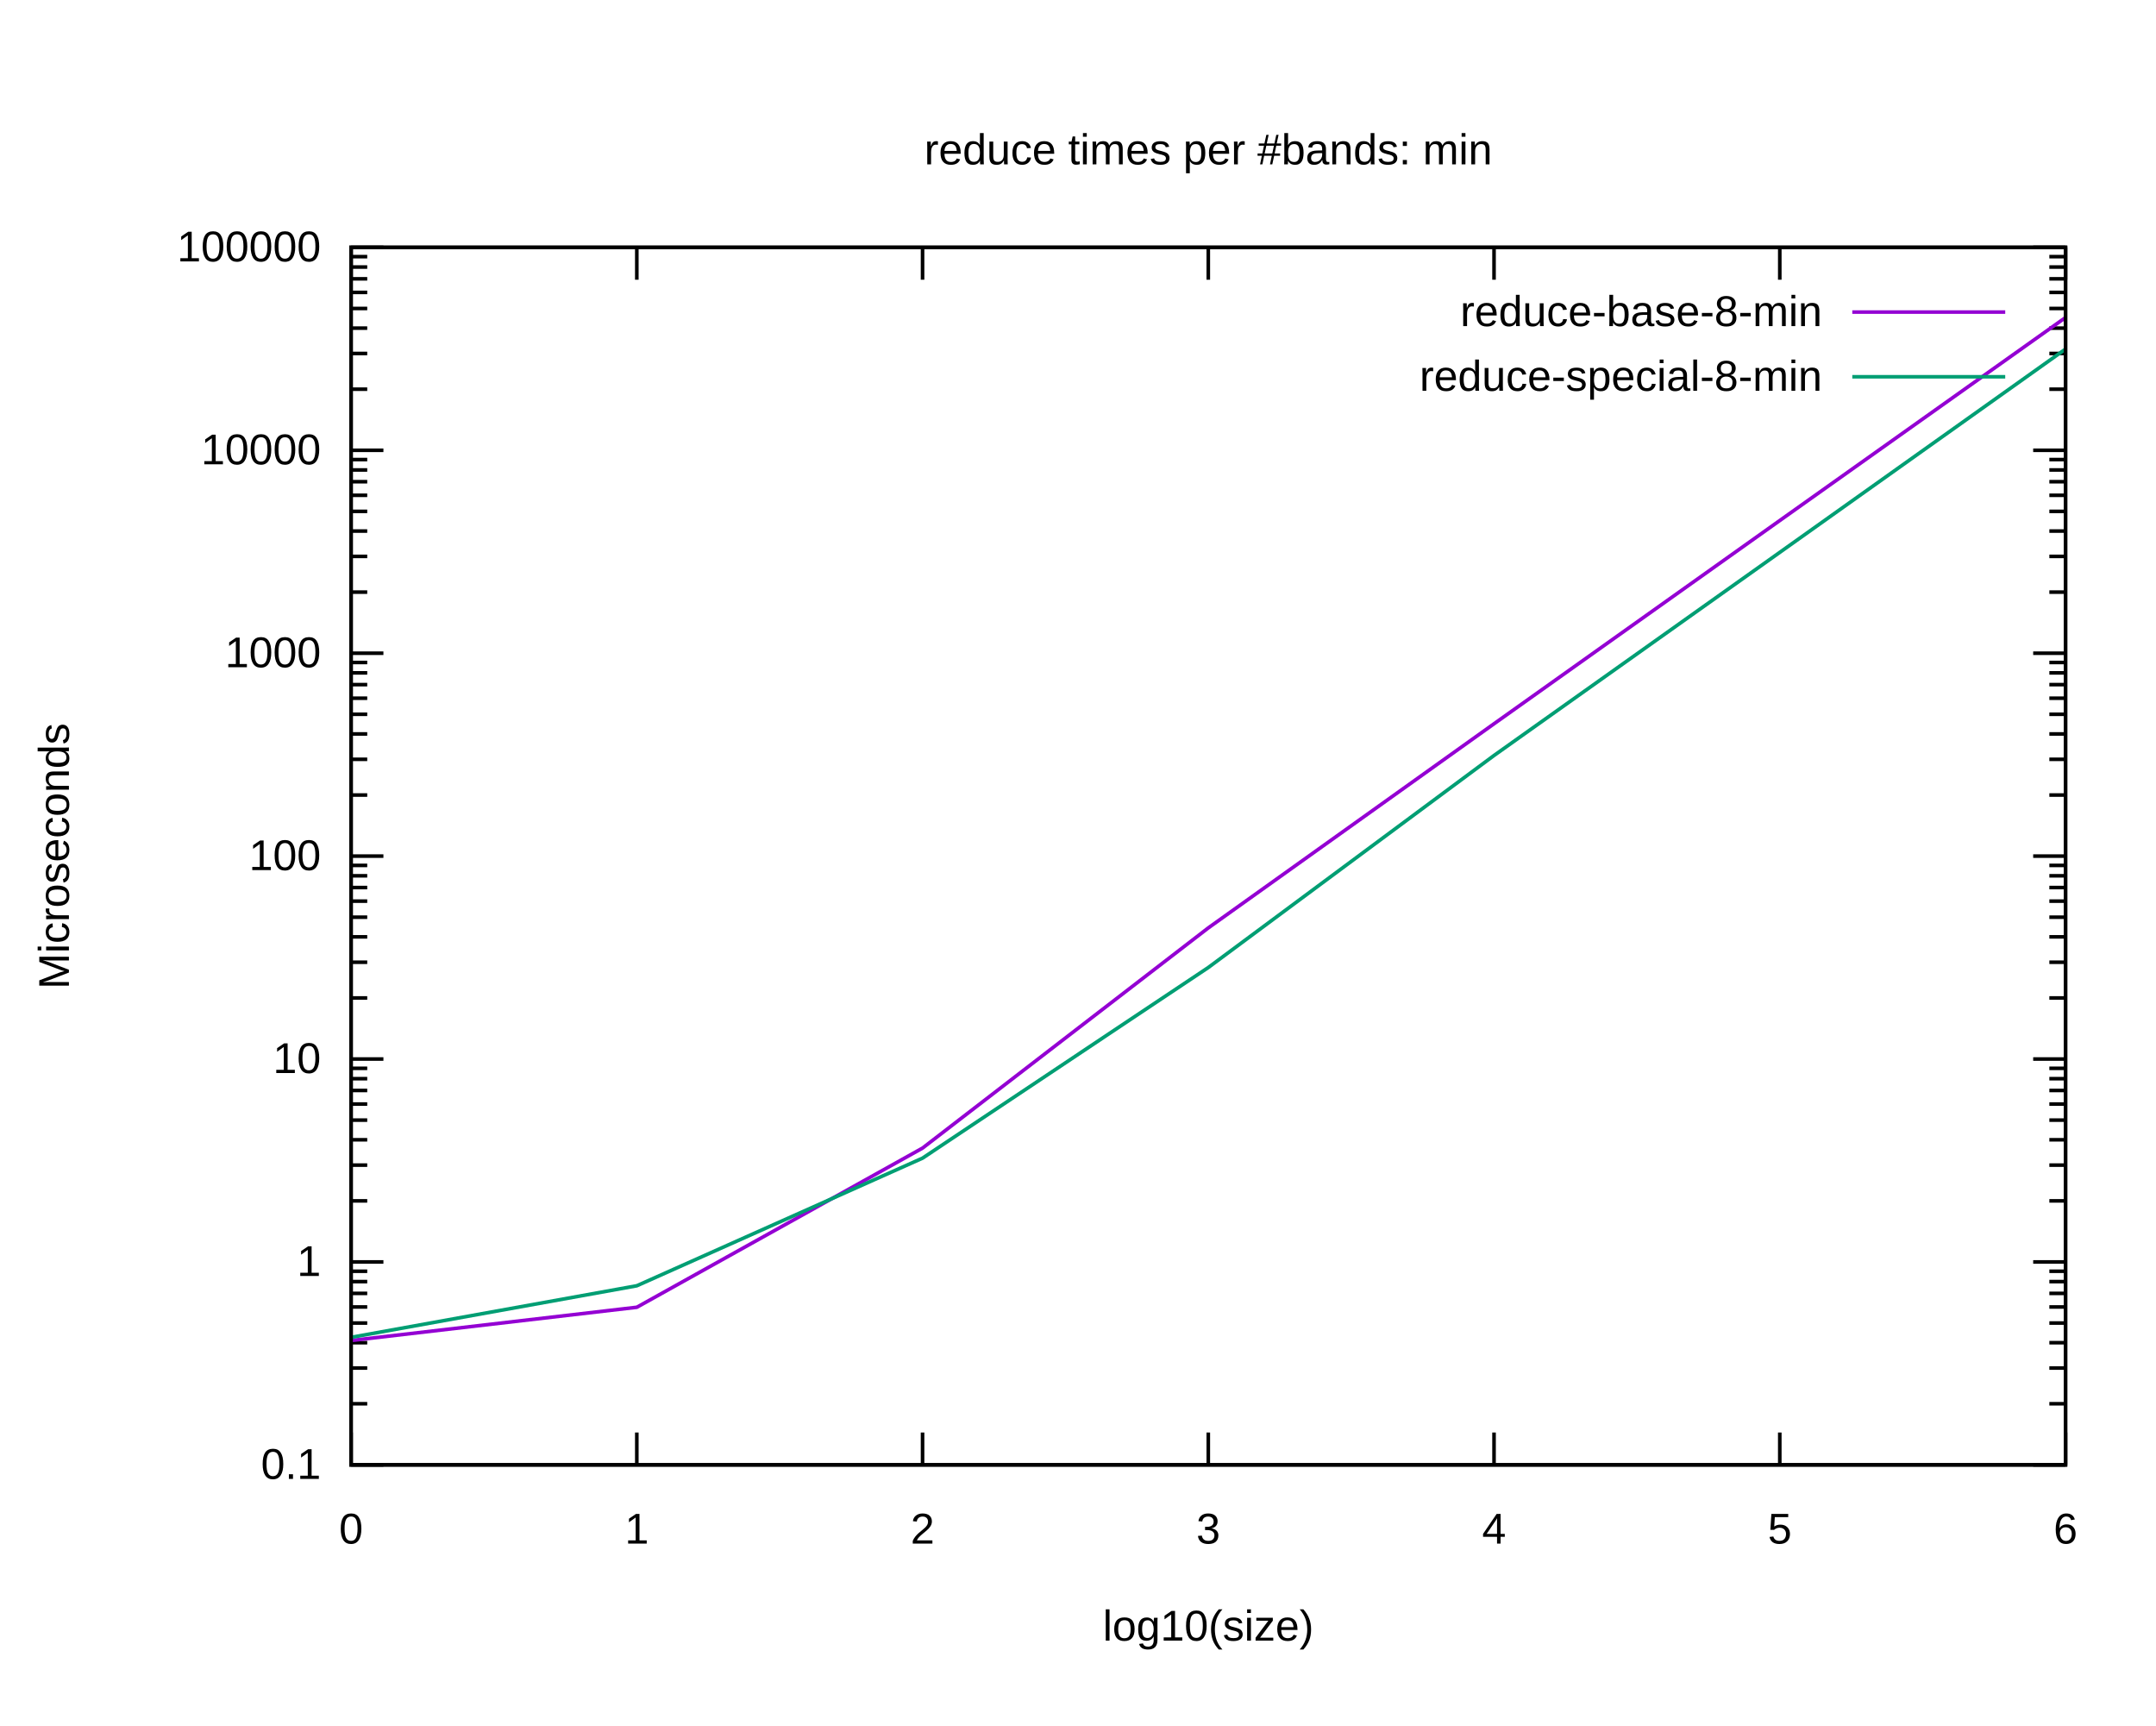
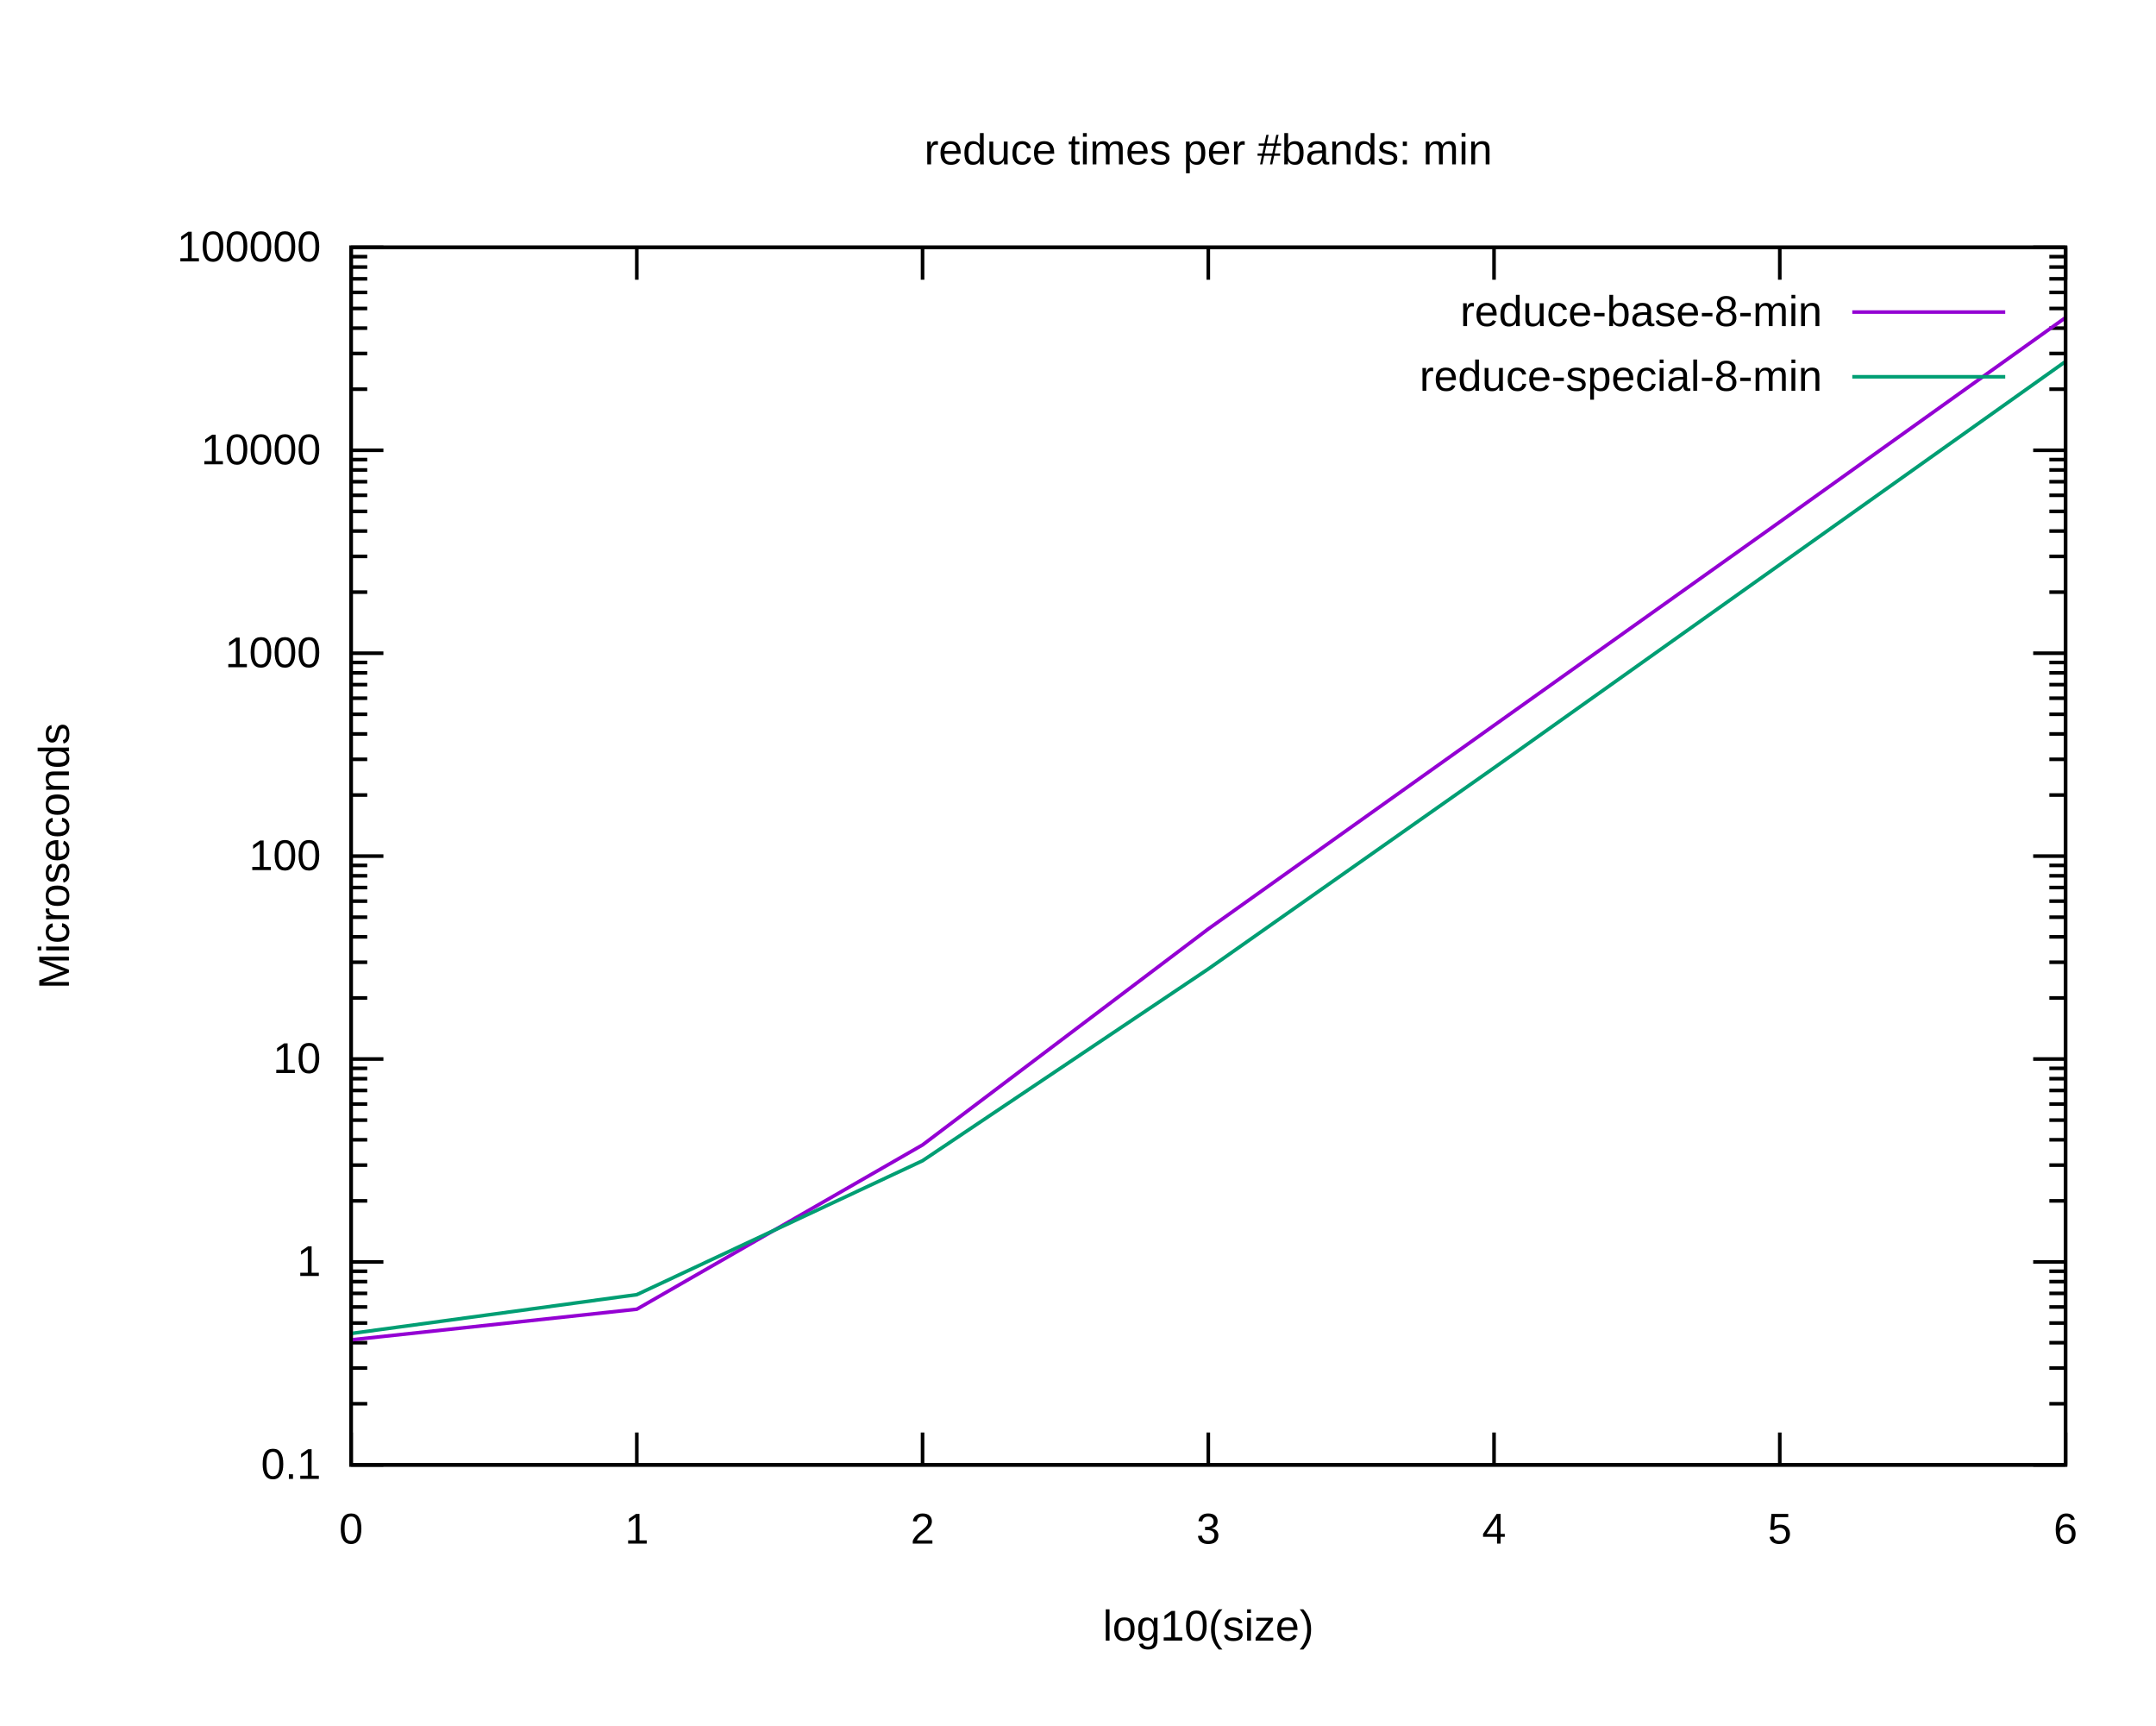
<svg xmlns="http://www.w3.org/2000/svg" xmlns:xlink="http://www.w3.org/1999/xlink" viewBox="0 0 600 480">
  <g id="gnuplot_canvas">
    <rect x="0" y="0" width="600" height="480" fill="none" />
    <defs>
      <circle id="gpDot" r="0.5" stroke-width="0.5" stroke="currentColor" />
      <path id="gpPt0" stroke-width="0.222" stroke="currentColor" d="M-1,0 h2 M0,-1 v2" />
      <path id="gpPt1" stroke-width="0.222" stroke="currentColor" d="M-1,-1 L1,1 M1,-1 L-1,1" />
      <path id="gpPt2" stroke-width="0.222" stroke="currentColor" d="M-1,0 L1,0 M0,-1 L0,1 M-1,-1 L1,1 M-1,1 L1,-1" />
      <rect id="gpPt3" stroke-width="0.222" stroke="currentColor" x="-1" y="-1" width="2" height="2" />
      <rect id="gpPt4" stroke-width="0.222" stroke="currentColor" fill="currentColor" x="-1" y="-1" width="2" height="2" />
      <circle id="gpPt5" stroke-width="0.222" stroke="currentColor" cx="0" cy="0" r="1" />
      <use xlink:href="#gpPt5" id="gpPt6" fill="currentColor" stroke="none" />
      <path id="gpPt7" stroke-width="0.222" stroke="currentColor" d="M0,-1.33 L-1.33,0.67 L1.33,0.67 z" />
      <use xlink:href="#gpPt7" id="gpPt8" fill="currentColor" stroke="none" />
      <use xlink:href="#gpPt7" id="gpPt9" stroke="currentColor" transform="rotate(180)" />
      <use xlink:href="#gpPt9" id="gpPt10" fill="currentColor" stroke="none" />
      <use xlink:href="#gpPt3" id="gpPt11" stroke="currentColor" transform="rotate(45)" />
      <use xlink:href="#gpPt11" id="gpPt12" fill="currentColor" stroke="none" />
      <path id="gpPt13" stroke-width="0.222" stroke="currentColor" d="M0,1.330 L1.265,0.411 L0.782,-1.067 L-0.782,-1.076 L-1.265,0.411 z" />
      <use xlink:href="#gpPt13" id="gpPt14" fill="currentColor" stroke="none" />
      <filter id="textbox" filterUnits="objectBoundingBox" x="0" y="0" height="1" width="1">
        <feFlood flood-color="white" flood-opacity="1" result="bgnd" />
        <feComposite in="SourceGraphic" in2="bgnd" operator="atop" />
      </filter>
      <filter id="greybox" filterUnits="objectBoundingBox" x="0" y="0" height="1" width="1">
        <feFlood flood-color="lightgrey" flood-opacity="1" result="grey" />
        <feComposite in="SourceGraphic" in2="grey" operator="atop" />
      </filter>
    </defs>
    <g fill="none" color="white" stroke="currentColor" stroke-width="1.00" stroke-linecap="butt" stroke-linejoin="miter">
</g>
    <g fill="none" color="black" stroke="currentColor" stroke-width="1.00" stroke-linecap="butt" stroke-linejoin="miter">
      <path stroke="black" d="M97.70,407.58 L106.70,407.58 M574.82,407.58 L565.82,407.58  " />
      <g transform="translate(89.31,411.48)" stroke="none" fill="black" font-family="Arial" font-size="12.00" text-anchor="end">
        <text>
          <tspan font-family="Arial"> 0.1</tspan>
        </text>
      </g>
    </g>
    <g fill="none" color="black" stroke="currentColor" stroke-width="1.00" stroke-linecap="butt" stroke-linejoin="miter">
      <path stroke="black" d="M97.70,390.58 L102.20,390.58 M574.82,390.58 L570.32,390.58 M97.70,380.64 L102.20,380.64 M574.82,380.64 L570.32,380.64   M97.70,373.59 L102.20,373.59 M574.82,373.59 L570.32,373.59 M97.70,368.12 L102.20,368.12 M574.82,368.12 L570.32,368.12   M97.70,363.65 L102.20,363.65 M574.82,363.65 L570.32,363.65 M97.70,359.87 L102.20,359.87 M574.82,359.87 L570.32,359.87   M97.70,356.59 L102.20,356.59 M574.82,356.59 L570.32,356.59 M97.70,353.71 L102.20,353.71 M574.82,353.71 L570.32,353.71   M97.70,351.12 L106.70,351.12 M574.82,351.12 L565.82,351.12  " />
      <g transform="translate(89.31,355.02)" stroke="none" fill="black" font-family="Arial" font-size="12.00" text-anchor="end">
        <text>
          <tspan font-family="Arial"> 1</tspan>
        </text>
      </g>
    </g>
    <g fill="none" color="black" stroke="currentColor" stroke-width="1.00" stroke-linecap="butt" stroke-linejoin="miter">
      <path stroke="black" d="M97.70,334.13 L102.20,334.13 M574.82,334.13 L570.32,334.13 M97.70,324.18 L102.20,324.18 M574.82,324.18 L570.32,324.18   M97.70,317.13 L102.20,317.13 M574.82,317.13 L570.32,317.13 M97.70,311.66 L102.20,311.66 M574.82,311.66 L570.32,311.66   M97.70,307.19 L102.20,307.19 M574.82,307.19 L570.32,307.19 M97.70,303.41 L102.20,303.41 M574.82,303.41 L570.32,303.41   M97.70,300.13 L102.20,300.13 M574.82,300.13 L570.32,300.13 M97.70,297.25 L102.20,297.25 M574.82,297.25 L570.32,297.25   M97.70,294.66 L106.70,294.66 M574.82,294.66 L565.82,294.66  " />
      <g transform="translate(89.31,298.56)" stroke="none" fill="black" font-family="Arial" font-size="12.00" text-anchor="end">
        <text>
          <tspan font-family="Arial"> 10</tspan>
        </text>
      </g>
    </g>
    <g fill="none" color="black" stroke="currentColor" stroke-width="1.00" stroke-linecap="butt" stroke-linejoin="miter">
      <path stroke="black" d="M97.70,277.67 L102.20,277.67 M574.82,277.67 L570.32,277.67 M97.70,267.73 L102.20,267.73 M574.82,267.73 L570.32,267.73   M97.70,260.67 L102.20,260.67 M574.82,260.67 L570.32,260.67 M97.70,255.20 L102.20,255.20 M574.82,255.20 L570.32,255.20   M97.70,250.73 L102.20,250.73 M574.82,250.73 L570.32,250.73 M97.70,246.95 L102.20,246.95 M574.82,246.95 L570.32,246.95   M97.70,243.68 L102.20,243.68 M574.82,243.68 L570.32,243.68 M97.70,240.79 L102.20,240.79 M574.82,240.79 L570.32,240.79   M97.70,238.20 L106.70,238.20 M574.82,238.20 L565.82,238.20  " />
      <g transform="translate(89.31,242.10)" stroke="none" fill="black" font-family="Arial" font-size="12.00" text-anchor="end">
        <text>
          <tspan font-family="Arial"> 100</tspan>
        </text>
      </g>
    </g>
    <g fill="none" color="black" stroke="currentColor" stroke-width="1.00" stroke-linecap="butt" stroke-linejoin="miter">
      <path stroke="black" d="M97.70,221.21 L102.20,221.21 M574.82,221.21 L570.32,221.21 M97.70,211.27 L102.20,211.27 M574.82,211.27 L570.32,211.27   M97.70,204.21 L102.20,204.21 M574.82,204.21 L570.32,204.21 M97.70,198.74 L102.20,198.74 M574.82,198.74 L570.32,198.74   M97.70,194.27 L102.20,194.27 M574.82,194.27 L570.32,194.27 M97.70,190.49 L102.20,190.49 M574.82,190.49 L570.32,190.49   M97.70,187.22 L102.20,187.22 M574.82,187.22 L570.32,187.22 M97.70,184.33 L102.20,184.33 M574.82,184.33 L570.32,184.33   M97.70,181.75 L106.70,181.75 M574.82,181.75 L565.82,181.75  " />
      <g transform="translate(89.31,185.65)" stroke="none" fill="black" font-family="Arial" font-size="12.00" text-anchor="end">
        <text>
          <tspan font-family="Arial"> 1000</tspan>
        </text>
      </g>
    </g>
    <g fill="none" color="black" stroke="currentColor" stroke-width="1.00" stroke-linecap="butt" stroke-linejoin="miter">
      <path stroke="black" d="M97.70,164.75 L102.20,164.75 M574.82,164.75 L570.32,164.75 M97.70,154.81 L102.20,154.81 M574.82,154.81 L570.32,154.81   M97.70,147.76 L102.20,147.76 M574.82,147.76 L570.32,147.76 M97.70,142.28 L102.20,142.28 M574.82,142.28 L570.32,142.28   M97.70,137.81 L102.20,137.81 M574.82,137.81 L570.32,137.81 M97.70,134.03 L102.20,134.03 M574.82,134.03 L570.32,134.03   M97.70,130.76 L102.20,130.76 M574.82,130.76 L570.32,130.76 M97.70,127.87 L102.20,127.87 M574.82,127.87 L570.32,127.87   M97.70,125.29 L106.70,125.29 M574.82,125.29 L565.82,125.29  " />
      <g transform="translate(89.31,129.19)" stroke="none" fill="black" font-family="Arial" font-size="12.00" text-anchor="end">
        <text>
          <tspan font-family="Arial"> 10000</tspan>
        </text>
      </g>
    </g>
    <g fill="none" color="black" stroke="currentColor" stroke-width="1.00" stroke-linecap="butt" stroke-linejoin="miter">
      <path stroke="black" d="M97.70,108.29 L102.20,108.29 M574.82,108.29 L570.32,108.29 M97.70,98.35 L102.20,98.35 M574.82,98.35 L570.32,98.35   M97.70,91.30 L102.20,91.30 M574.82,91.30 L570.32,91.30 M97.70,85.83 L102.20,85.83 M574.82,85.83 L570.32,85.83   M97.70,81.36 L102.20,81.36 M574.82,81.36 L570.32,81.36 M97.70,77.58 L102.20,77.58 M574.82,77.58 L570.32,77.58   M97.70,74.30 L102.20,74.30 M574.82,74.30 L570.32,74.30 M97.70,71.41 L102.20,71.41 M574.82,71.41 L570.32,71.41   M97.70,68.83 L106.70,68.83 M574.82,68.83 L565.82,68.83  " />
      <g transform="translate(89.31,72.73)" stroke="none" fill="black" font-family="Arial" font-size="12.00" text-anchor="end">
        <text>
          <tspan font-family="Arial"> 100000</tspan>
        </text>
      </g>
    </g>
    <g fill="none" color="black" stroke="currentColor" stroke-width="1.00" stroke-linecap="butt" stroke-linejoin="miter">
      <path stroke="black" d="M97.70,407.58 L97.70,398.58 M97.70,68.83 L97.70,77.83  " />
      <g transform="translate(97.70,429.48)" stroke="none" fill="black" font-family="Arial" font-size="12.00" text-anchor="middle">
        <text>
          <tspan font-family="Arial"> 0</tspan>
        </text>
      </g>
    </g>
    <g fill="none" color="black" stroke="currentColor" stroke-width="1.00" stroke-linecap="butt" stroke-linejoin="miter">
      <path stroke="black" d="M177.22,407.58 L177.22,398.58 M177.22,68.83 L177.22,77.83  " />
      <g transform="translate(177.22,429.48)" stroke="none" fill="black" font-family="Arial" font-size="12.00" text-anchor="middle">
        <text>
          <tspan font-family="Arial"> 1</tspan>
        </text>
      </g>
    </g>
    <g fill="none" color="black" stroke="currentColor" stroke-width="1.00" stroke-linecap="butt" stroke-linejoin="miter">
      <path stroke="black" d="M256.74,407.58 L256.74,398.58 M256.74,68.83 L256.74,77.83  " />
      <g transform="translate(256.74,429.48)" stroke="none" fill="black" font-family="Arial" font-size="12.00" text-anchor="middle">
        <text>
          <tspan font-family="Arial"> 2</tspan>
        </text>
      </g>
    </g>
    <g fill="none" color="black" stroke="currentColor" stroke-width="1.00" stroke-linecap="butt" stroke-linejoin="miter">
      <path stroke="black" d="M336.26,407.58 L336.26,398.58 M336.26,68.83 L336.26,77.83  " />
      <g transform="translate(336.26,429.48)" stroke="none" fill="black" font-family="Arial" font-size="12.00" text-anchor="middle">
        <text>
          <tspan font-family="Arial"> 3</tspan>
        </text>
      </g>
    </g>
    <g fill="none" color="black" stroke="currentColor" stroke-width="1.00" stroke-linecap="butt" stroke-linejoin="miter">
      <path stroke="black" d="M415.78,407.58 L415.78,398.58 M415.78,68.83 L415.78,77.83  " />
      <g transform="translate(415.78,429.48)" stroke="none" fill="black" font-family="Arial" font-size="12.00" text-anchor="middle">
        <text>
          <tspan font-family="Arial"> 4</tspan>
        </text>
      </g>
    </g>
    <g fill="none" color="black" stroke="currentColor" stroke-width="1.00" stroke-linecap="butt" stroke-linejoin="miter">
      <path stroke="black" d="M495.30,407.58 L495.30,398.58 M495.30,68.83 L495.30,77.83  " />
      <g transform="translate(495.30,429.48)" stroke="none" fill="black" font-family="Arial" font-size="12.00" text-anchor="middle">
        <text>
          <tspan font-family="Arial"> 5</tspan>
        </text>
      </g>
    </g>
    <g fill="none" color="black" stroke="currentColor" stroke-width="1.00" stroke-linecap="butt" stroke-linejoin="miter">
      <path stroke="black" d="M574.82,407.58 L574.82,398.58 M574.82,68.83 L574.82,77.83  " />
      <g transform="translate(574.82,429.48)" stroke="none" fill="black" font-family="Arial" font-size="12.00" text-anchor="middle">
        <text>
          <tspan font-family="Arial"> 6</tspan>
        </text>
      </g>
    </g>
    <g fill="none" color="black" stroke="currentColor" stroke-width="1.00" stroke-linecap="butt" stroke-linejoin="miter">
</g>
    <g fill="none" color="black" stroke="currentColor" stroke-width="1.00" stroke-linecap="butt" stroke-linejoin="miter">
      <path stroke="black" d="M97.70,68.83 L97.70,407.58 L574.82,407.58 L574.82,68.83 L97.70,68.83 Z  " />
    </g>
    <g fill="none" color="black" stroke="currentColor" stroke-width="1.00" stroke-linecap="butt" stroke-linejoin="miter">
      <g transform="translate(19.18,238.21) rotate(270)" stroke="none" fill="black" font-family="Arial" font-size="12.00" text-anchor="middle">
        <text>
          <tspan font-family="Arial">Microseconds</tspan>
        </text>
      </g>
    </g>
    <g fill="none" color="black" stroke="currentColor" stroke-width="1.00" stroke-linecap="butt" stroke-linejoin="miter">
      <g transform="translate(336.26,456.48)" stroke="none" fill="black" font-family="Arial" font-size="12.00" text-anchor="middle">
        <text>
          <tspan font-family="Arial">log10(size)</tspan>
        </text>
      </g>
    </g>
    <g fill="none" color="black" stroke="currentColor" stroke-width="1.00" stroke-linecap="butt" stroke-linejoin="miter">
</g>
    <g id="gnuplot_plot_1">
      <g fill="none" color="black" stroke="currentColor" stroke-width="1.00" stroke-linecap="butt" stroke-linejoin="miter">
        <g transform="translate(507.09,90.73)" stroke="none" fill="black" font-family="Arial" font-size="12.00" text-anchor="end">
          <text>
            <tspan font-family="Arial">reduce-base-8-min</tspan>
          </text>
        </g>
      </g>
      <g fill="none" color="black" stroke="currentColor" stroke-width="1.00" stroke-linecap="butt" stroke-linejoin="miter">
-         <path stroke="rgb(148,   0, 211)" d="M515.48,86.83 L558.04,86.83 M97.70,372.98 L177.22,363.73 L256.74,319.44 L336.26,258.18 L415.78,201.38 L495.30,144.83   L574.82,88.35  " />
+         <path stroke="rgb(148,   0, 211)" d="M515.48,86.83 L558.04,86.83 M97.70,372.80 L177.22,364.27 L256.74,318.56 L336.26,258.47 L415.78,201.83 L495.30,145.22   L574.82,88.37  " />
      </g>
    </g>
    <g id="gnuplot_plot_2">
      <g fill="none" color="black" stroke="currentColor" stroke-width="1.00" stroke-linecap="butt" stroke-linejoin="miter">
        <g transform="translate(507.09,108.73)" stroke="none" fill="black" font-family="Arial" font-size="12.00" text-anchor="end">
          <text>
            <tspan font-family="Arial">reduce-special-8-min</tspan>
          </text>
        </g>
      </g>
      <g fill="none" color="black" stroke="currentColor" stroke-width="1.00" stroke-linecap="butt" stroke-linejoin="miter">
-         <path stroke="rgb(  0, 158, 115)" d="M515.48,104.83 L558.04,104.83 M97.70,372.10 L177.22,357.75 L256.74,322.24 L336.26,269.20 L415.78,210.20 L495.30,153.69   L574.82,97.12  " />
+         <path stroke="rgb(  0, 158, 115)" d="M515.48,104.83 L558.04,104.83 M97.70,371.03 L177.22,360.22 L256.74,322.96 L336.26,269.60 L415.78,213.64 L495.30,157.11   L574.82,100.58  " />
      </g>
    </g>
    <g fill="none" color="white" stroke="rgb(  0, 158, 115)" stroke-width="2.00" stroke-linecap="butt" stroke-linejoin="miter">
</g>
    <g fill="none" color="black" stroke="currentColor" stroke-width="2.00" stroke-linecap="butt" stroke-linejoin="miter">
</g>
    <g fill="none" color="black" stroke="black" stroke-width="1.00" stroke-linecap="butt" stroke-linejoin="miter">
</g>
    <g fill="none" color="black" stroke="currentColor" stroke-width="1.00" stroke-linecap="butt" stroke-linejoin="miter">
      <path stroke="black" d="M97.70,68.83 L97.70,407.58 L574.82,407.58 L574.82,68.83 L97.70,68.83 Z  " />
    </g>
    <g fill="none" color="black" stroke="currentColor" stroke-width="1.00" stroke-linecap="butt" stroke-linejoin="miter">
      <g transform="translate(336.26,45.73)" stroke="none" fill="black" font-family="Arial" font-size="12.00" text-anchor="middle">
        <text>
          <tspan font-family="Arial">reduce times per #bands: min</tspan>
        </text>
      </g>
    </g>
    <g fill="none" color="black" stroke="currentColor" stroke-width="1.00" stroke-linecap="butt" stroke-linejoin="miter">
</g>
  </g>
</svg>
